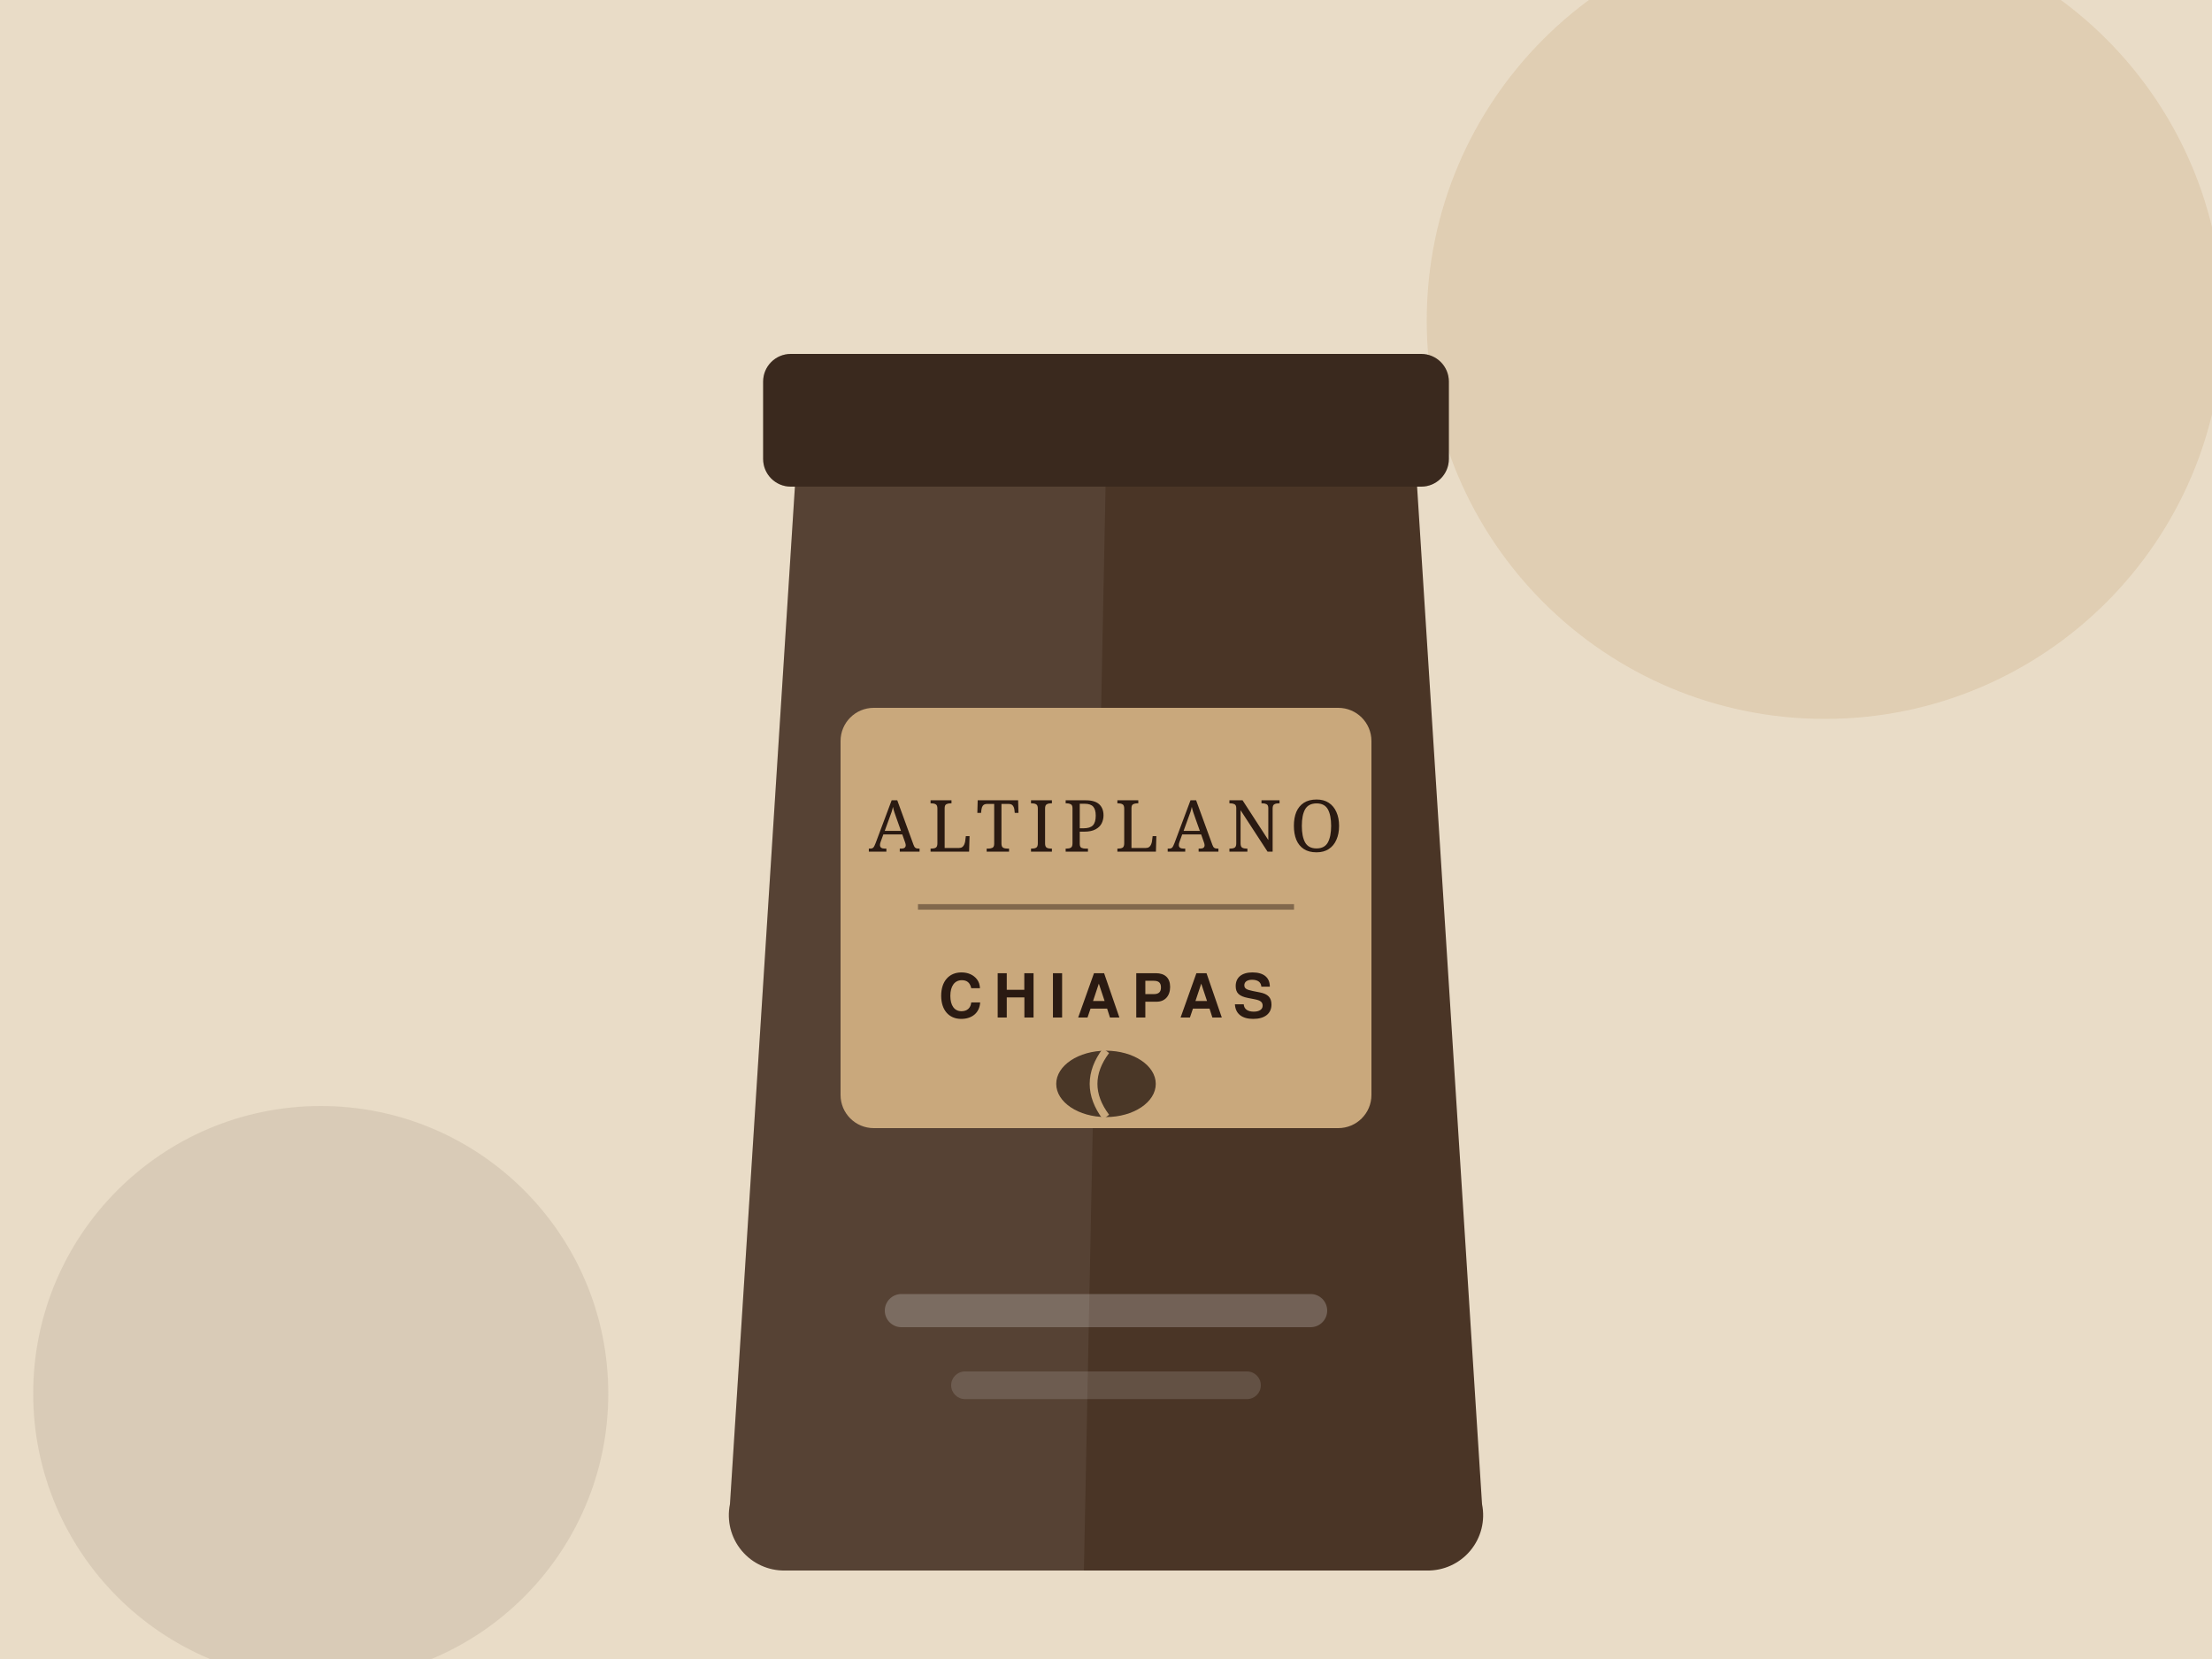
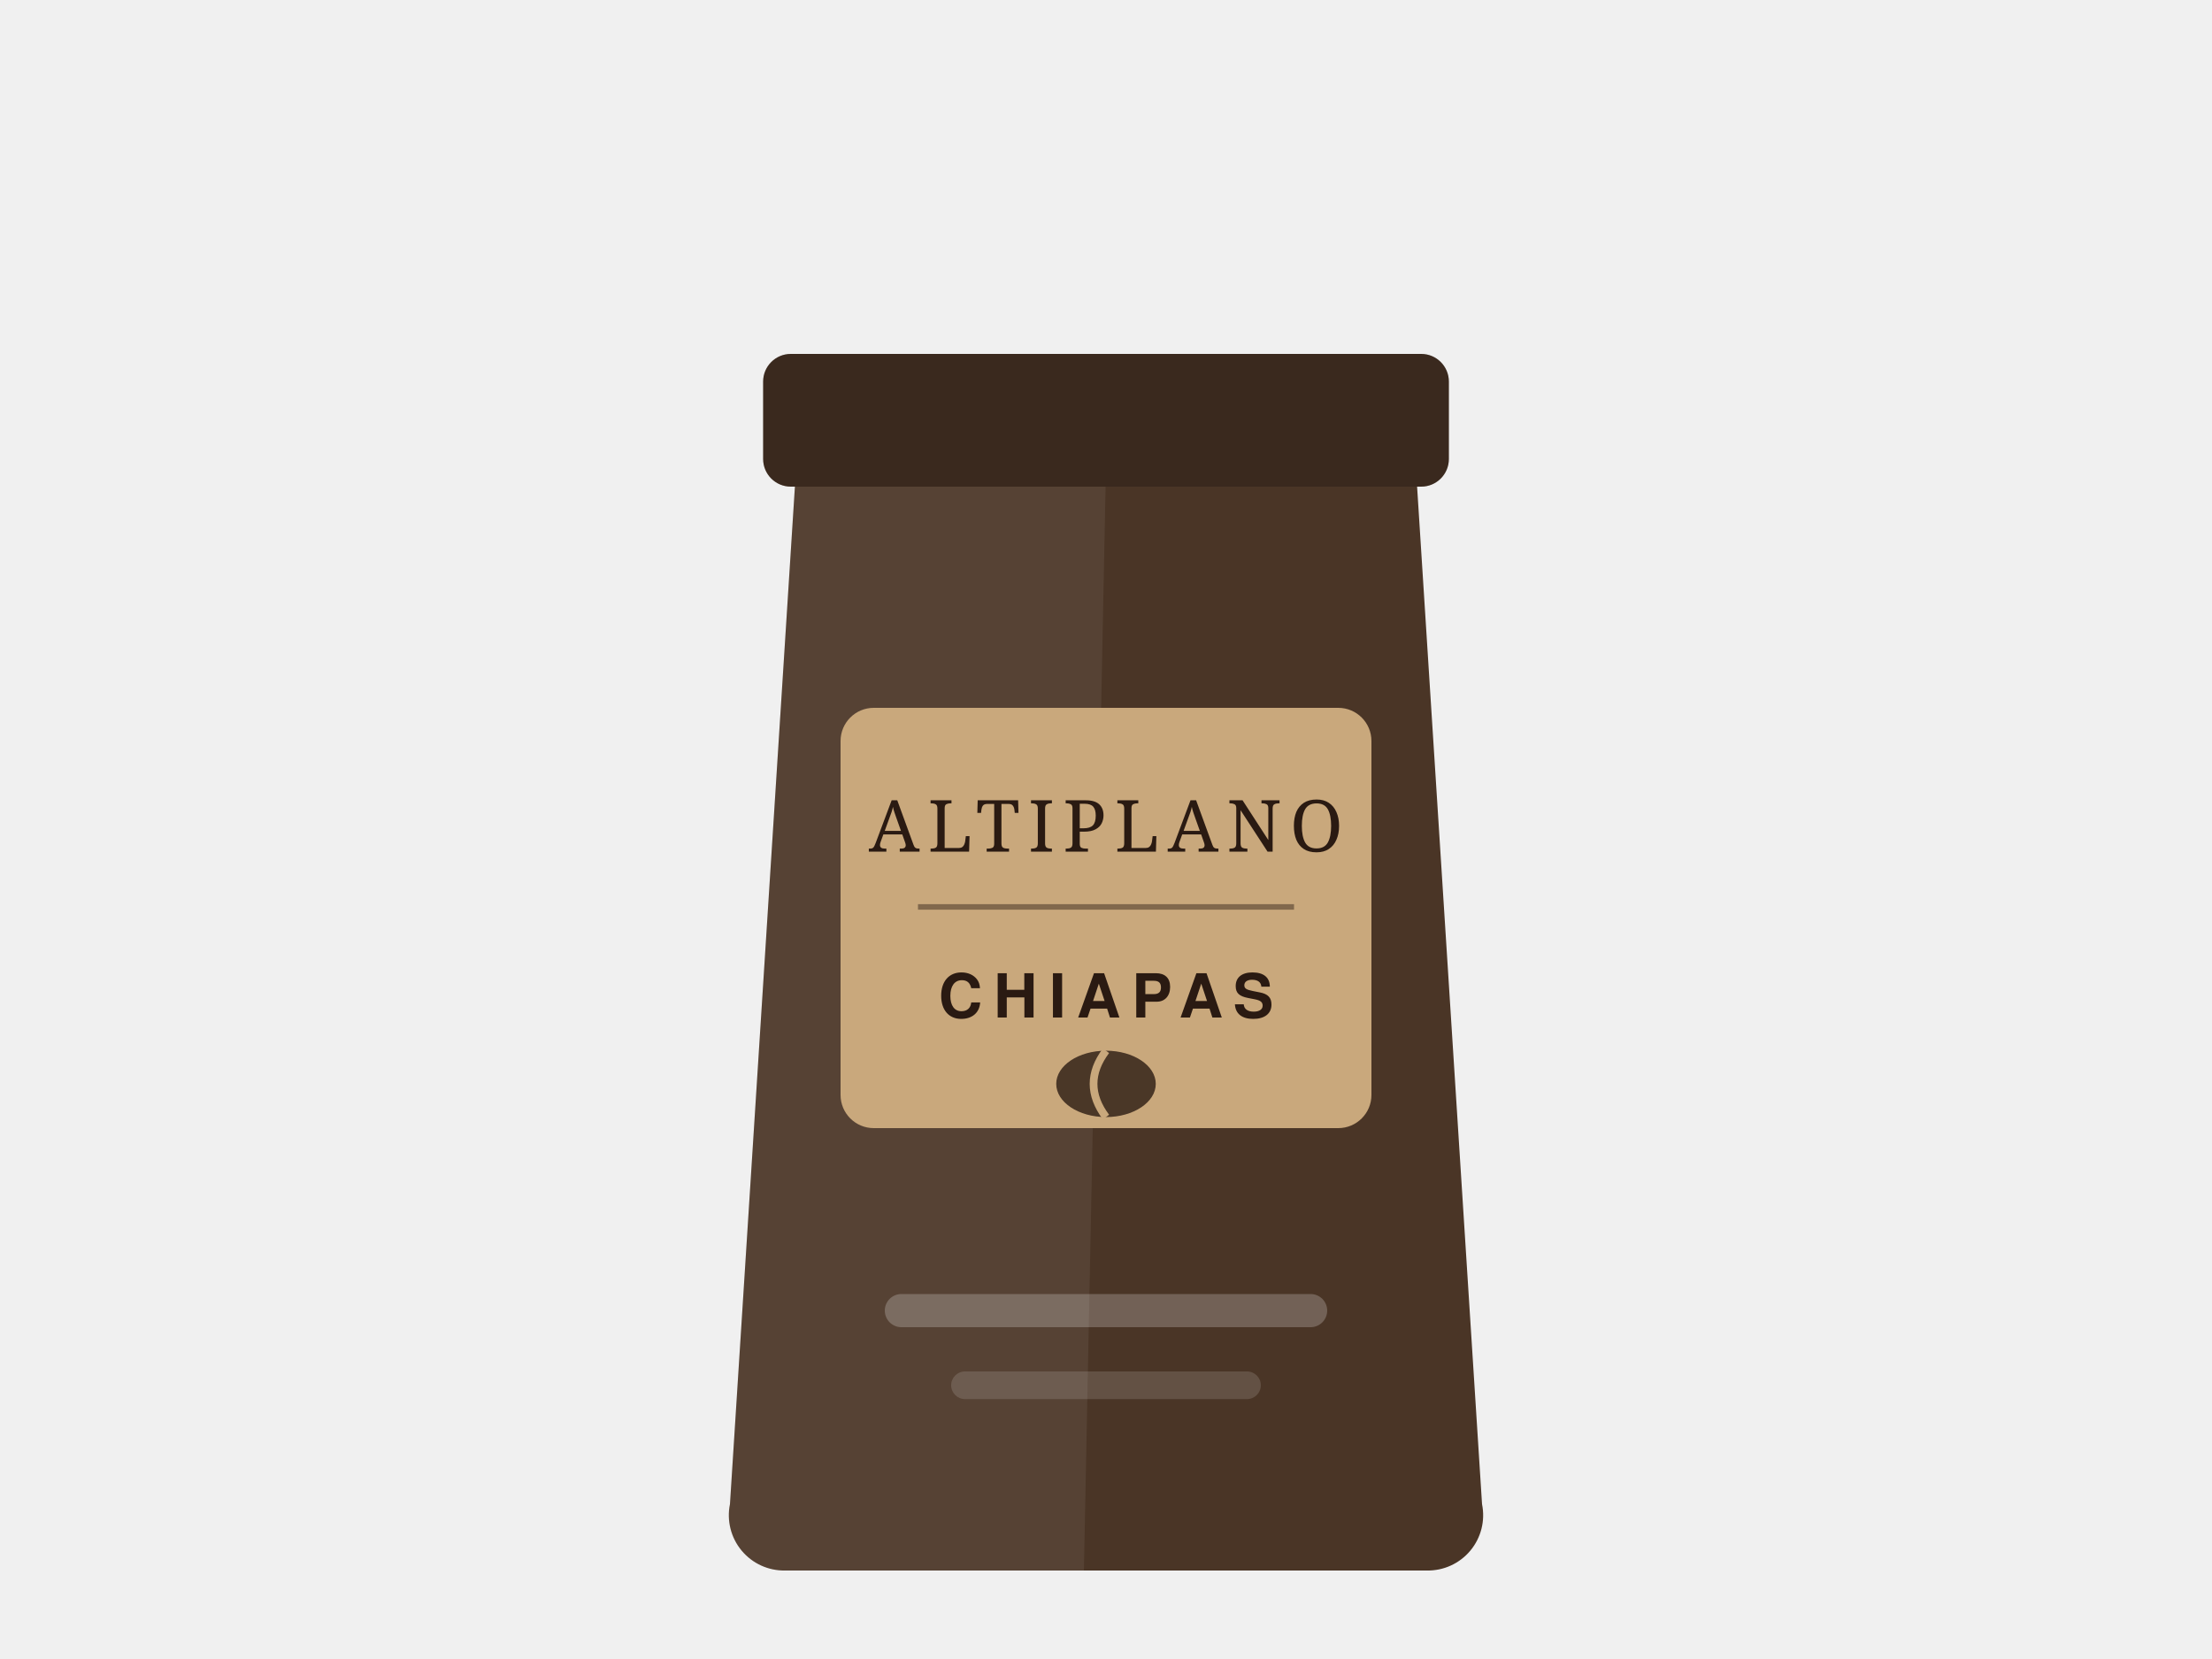
<svg xmlns="http://www.w3.org/2000/svg" viewBox="0 0 400 300" width="400" height="300" role="img" aria-label="Jaltenango — Chiapas">
-   <rect width="400" height="300" fill="#e9dcc7" />
-   <circle cx="330" cy="58" r="72" fill="#c9a87c" opacity=".28" />
-   <circle cx="58" cy="252" r="52" fill="#4a3526" opacity=".10" />
  <g transform="translate(130 58)">
    <path d="M14 26 H126 L138 214 A10 10 0 0 1 128 226 H12 A10 10 0 0 1 2 214 Z" fill="#4a3526" />
    <path d="M14 26 H70 L66 226 H12 A10 10 0 0 1 2 214 Z" fill="#ffffff" opacity=".07" />
    <rect x="8" y="6" width="124" height="24" rx="5" fill="#4a3526" />
    <rect x="8" y="6" width="124" height="24" rx="5" fill="#000" opacity=".22" />
    <rect x="22" y="70" width="96" height="76" rx="6" fill="#c9a87c" />
    <text x="70" y="96" font-family="Georgia, serif" font-size="13" fill="#2a1a12" text-anchor="middle" letter-spacing="1.5">ALTIPLANO</text>
    <line x1="36" y1="106" x2="104" y2="106" stroke="#2a1a12" stroke-width="1" opacity=".45" />
    <text x="70" y="126" font-family="Helvetica, Arial, sans-serif" font-size="11" fill="#2a1a12" text-anchor="middle" letter-spacing="2" font-weight="bold">CHIAPAS</text>
    <ellipse cx="70" cy="138" rx="9" ry="6" fill="#2a1a12" opacity=".8" />
    <path d="M70 132 c-3 4 -3 8 0 12" stroke="#c9a87c" stroke-width="1.4" fill="none" />
    <rect x="30" y="176" width="80" height="6" rx="3" fill="#fff" opacity=".22" />
    <rect x="42" y="190" width="56" height="5" rx="2.5" fill="#fff" opacity=".14" />
  </g>
</svg>
